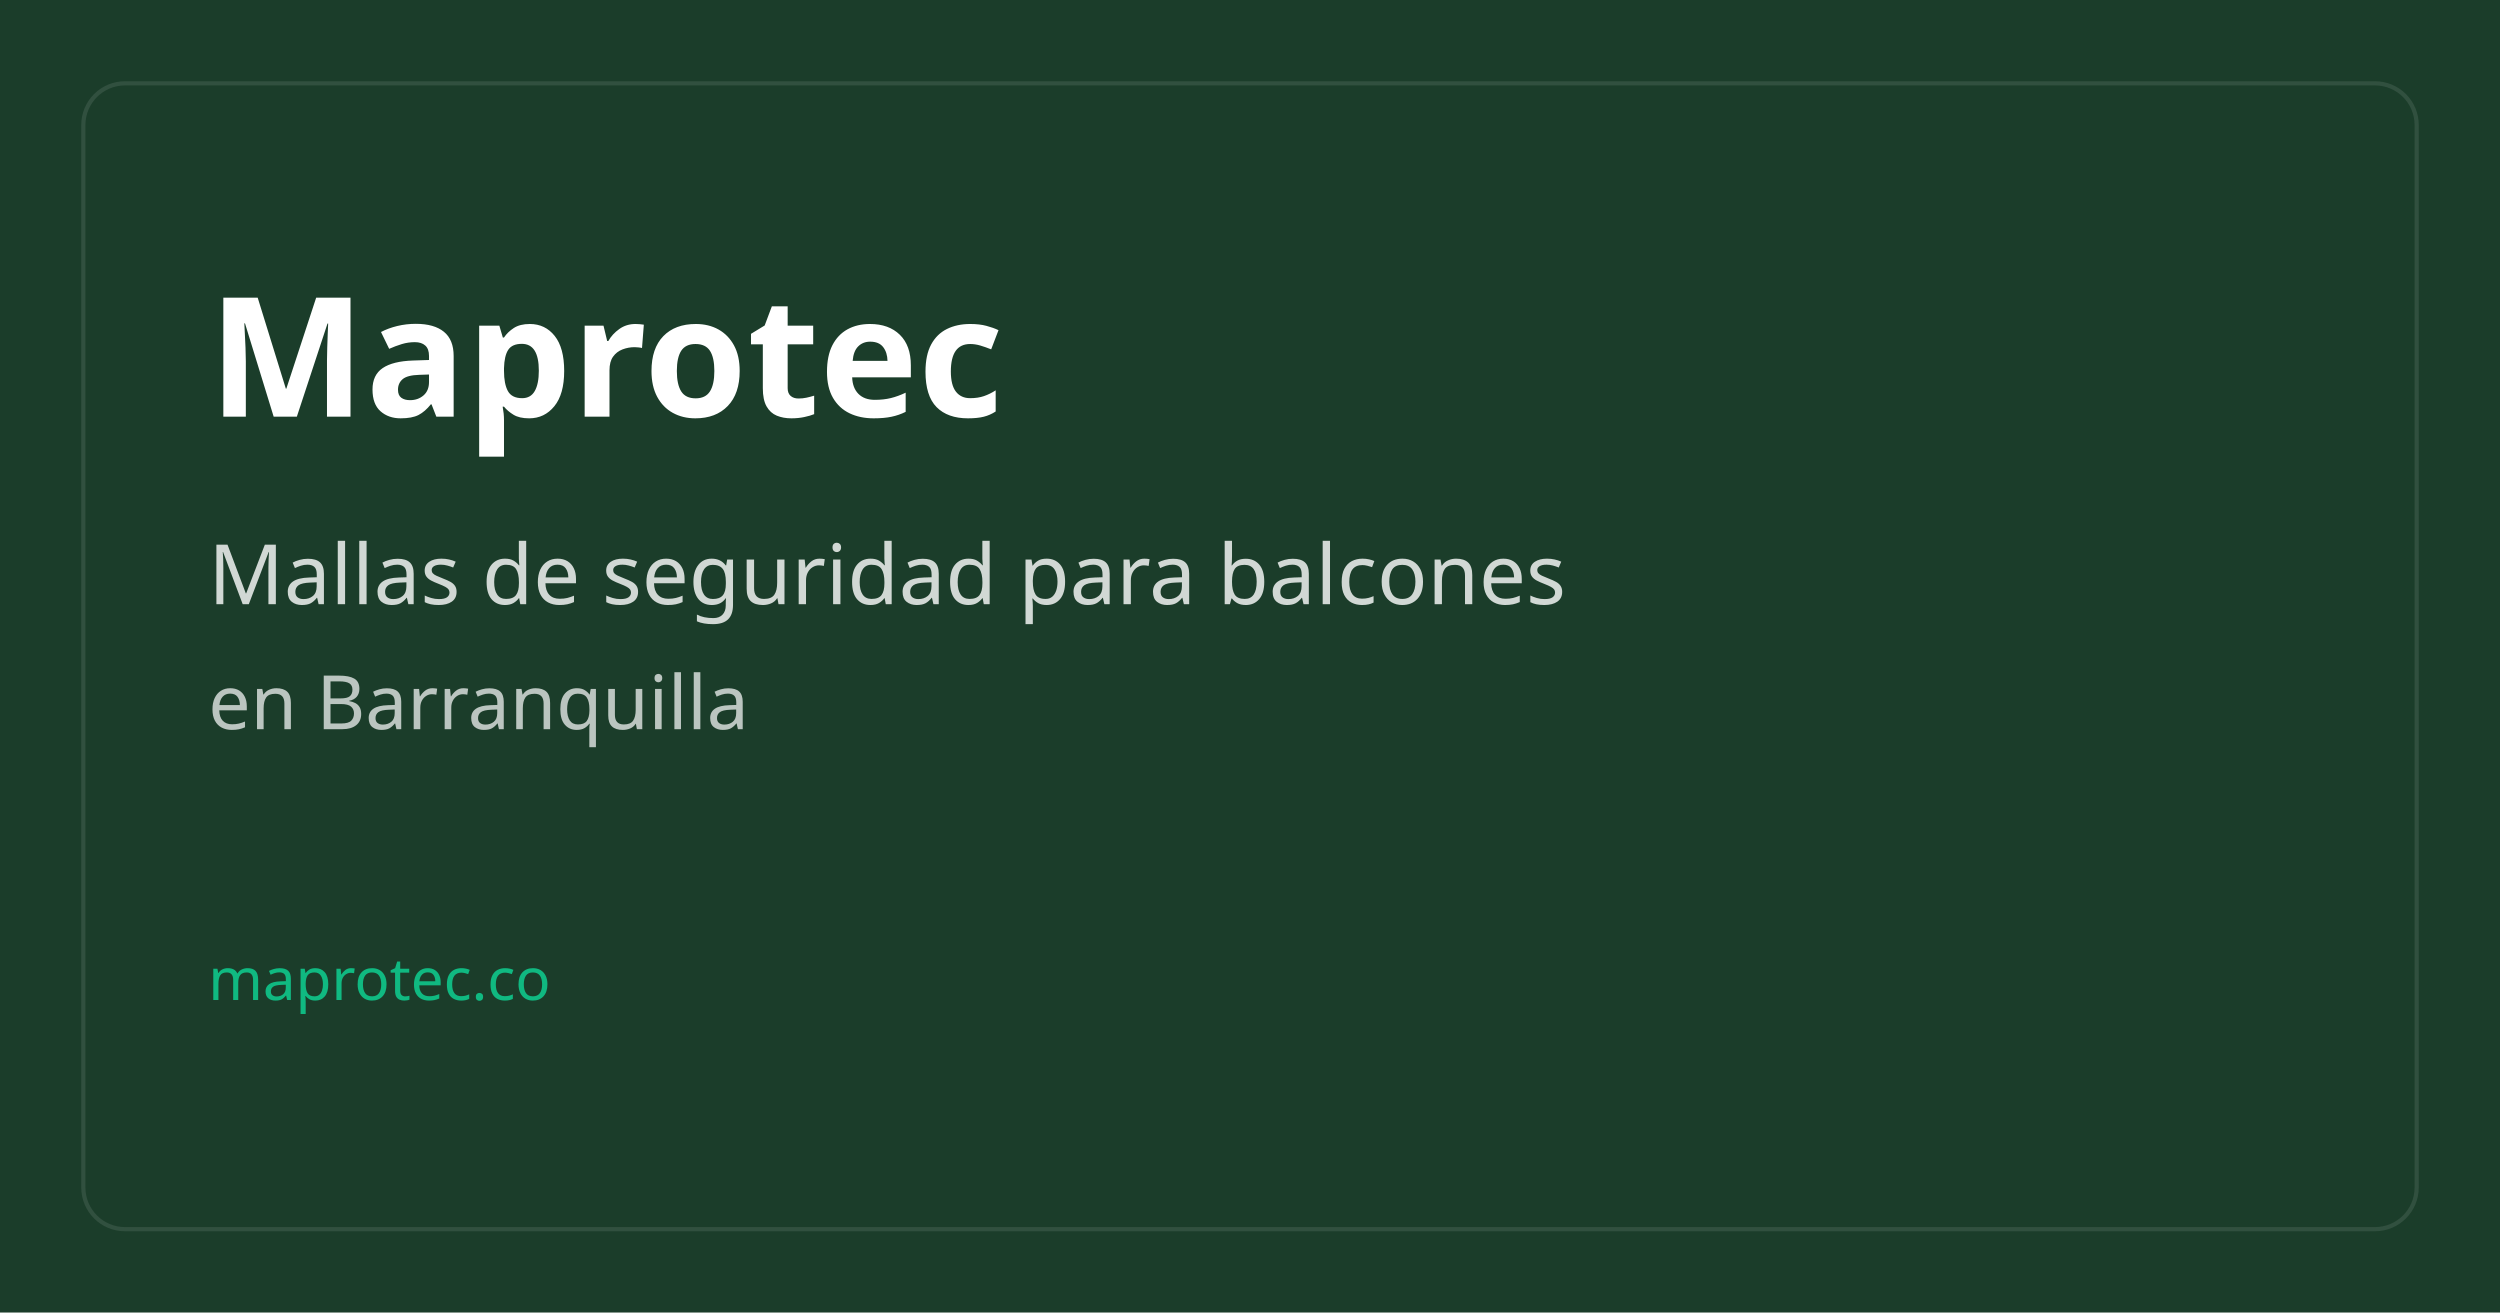
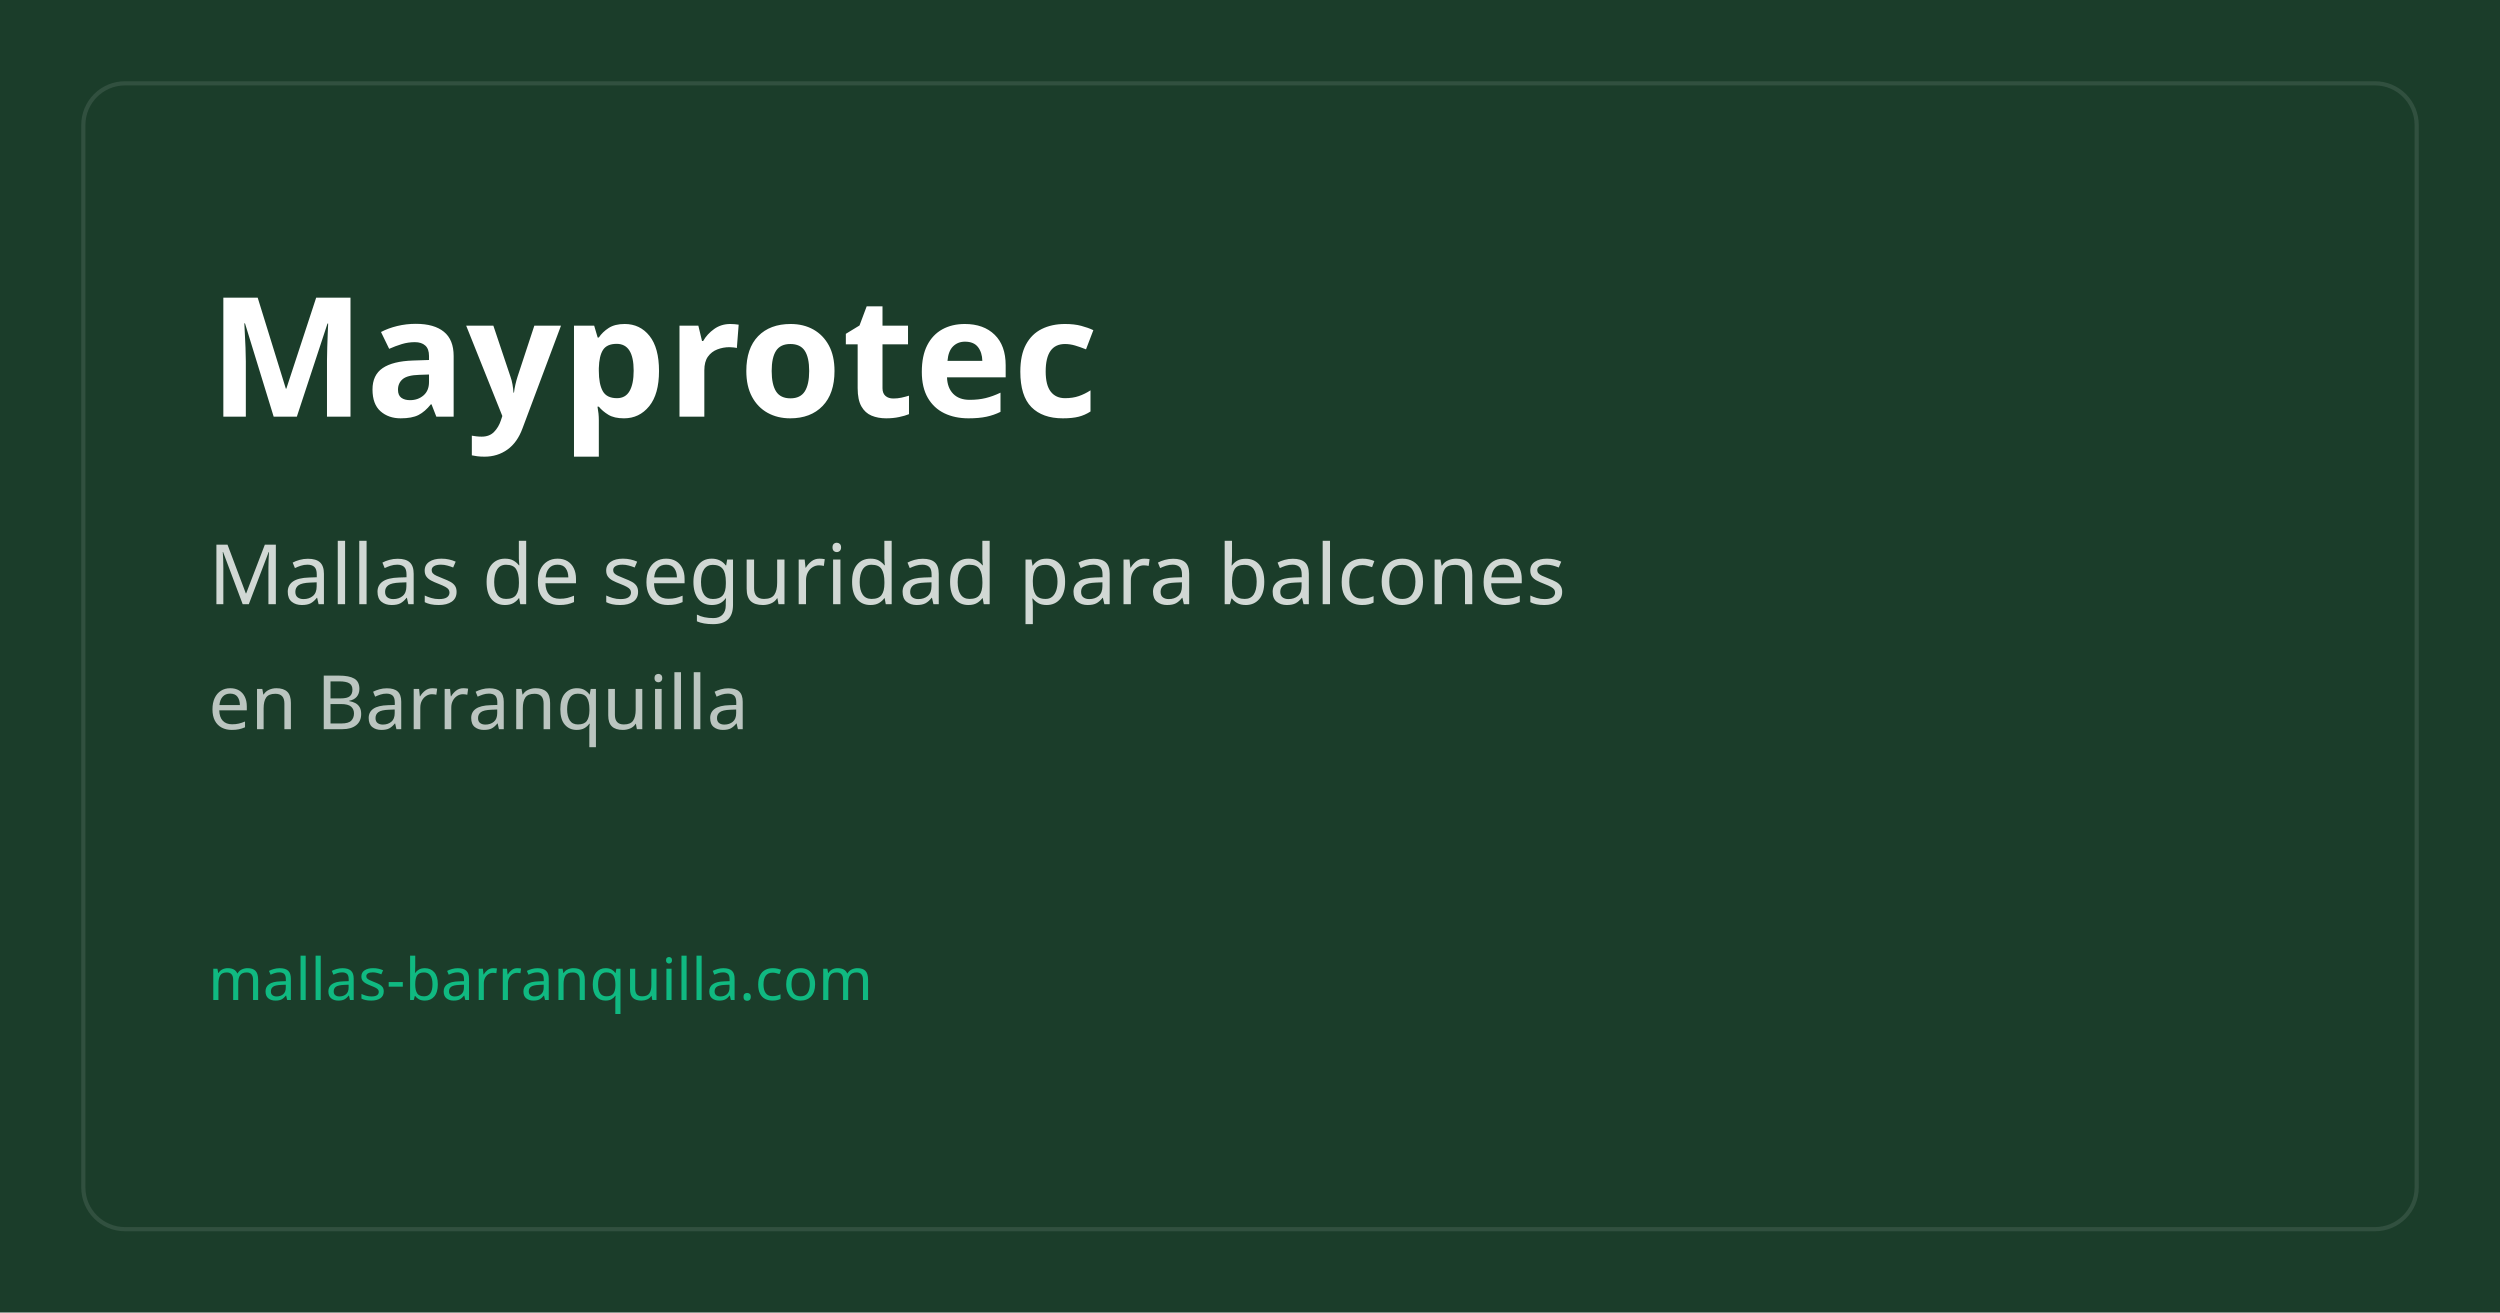
<svg xmlns="http://www.w3.org/2000/svg" width="1200" height="630" viewBox="0 0 1200 630">
  <rect width="1200" height="630" fill="#1B3D2A" />
  <rect x="40" y="40" width="1120" height="550" rx="20" fill="none" stroke="rgba(255,255,255,0.1)" stroke-width="2" />
-   <text x="100" y="200" font-family="system-ui,sans-serif" font-size="80" font-weight="800" fill="white">Maprotec</text>
+   <text x="100" y="200" font-family="system-ui,sans-serif" font-size="80" font-weight="800" fill="white">Mayprotec</text>
  <text x="100" y="290" font-family="system-ui,sans-serif" font-size="40" fill="rgba(255,255,255,0.8)">Mallas de seguridad para balcones</text>
  <text x="100" y="350" font-family="system-ui,sans-serif" font-size="36" fill="rgba(255,255,255,0.7)">en Barranquilla</text>
-   <text x="100" y="480" font-family="system-ui,sans-serif" font-size="28" fill="#10B981">maprotec.co</text>
+   <text x="100" y="480" font-family="system-ui,sans-serif" font-size="28" fill="#10B981">mallas-barranquilla.com</text>
</svg>
